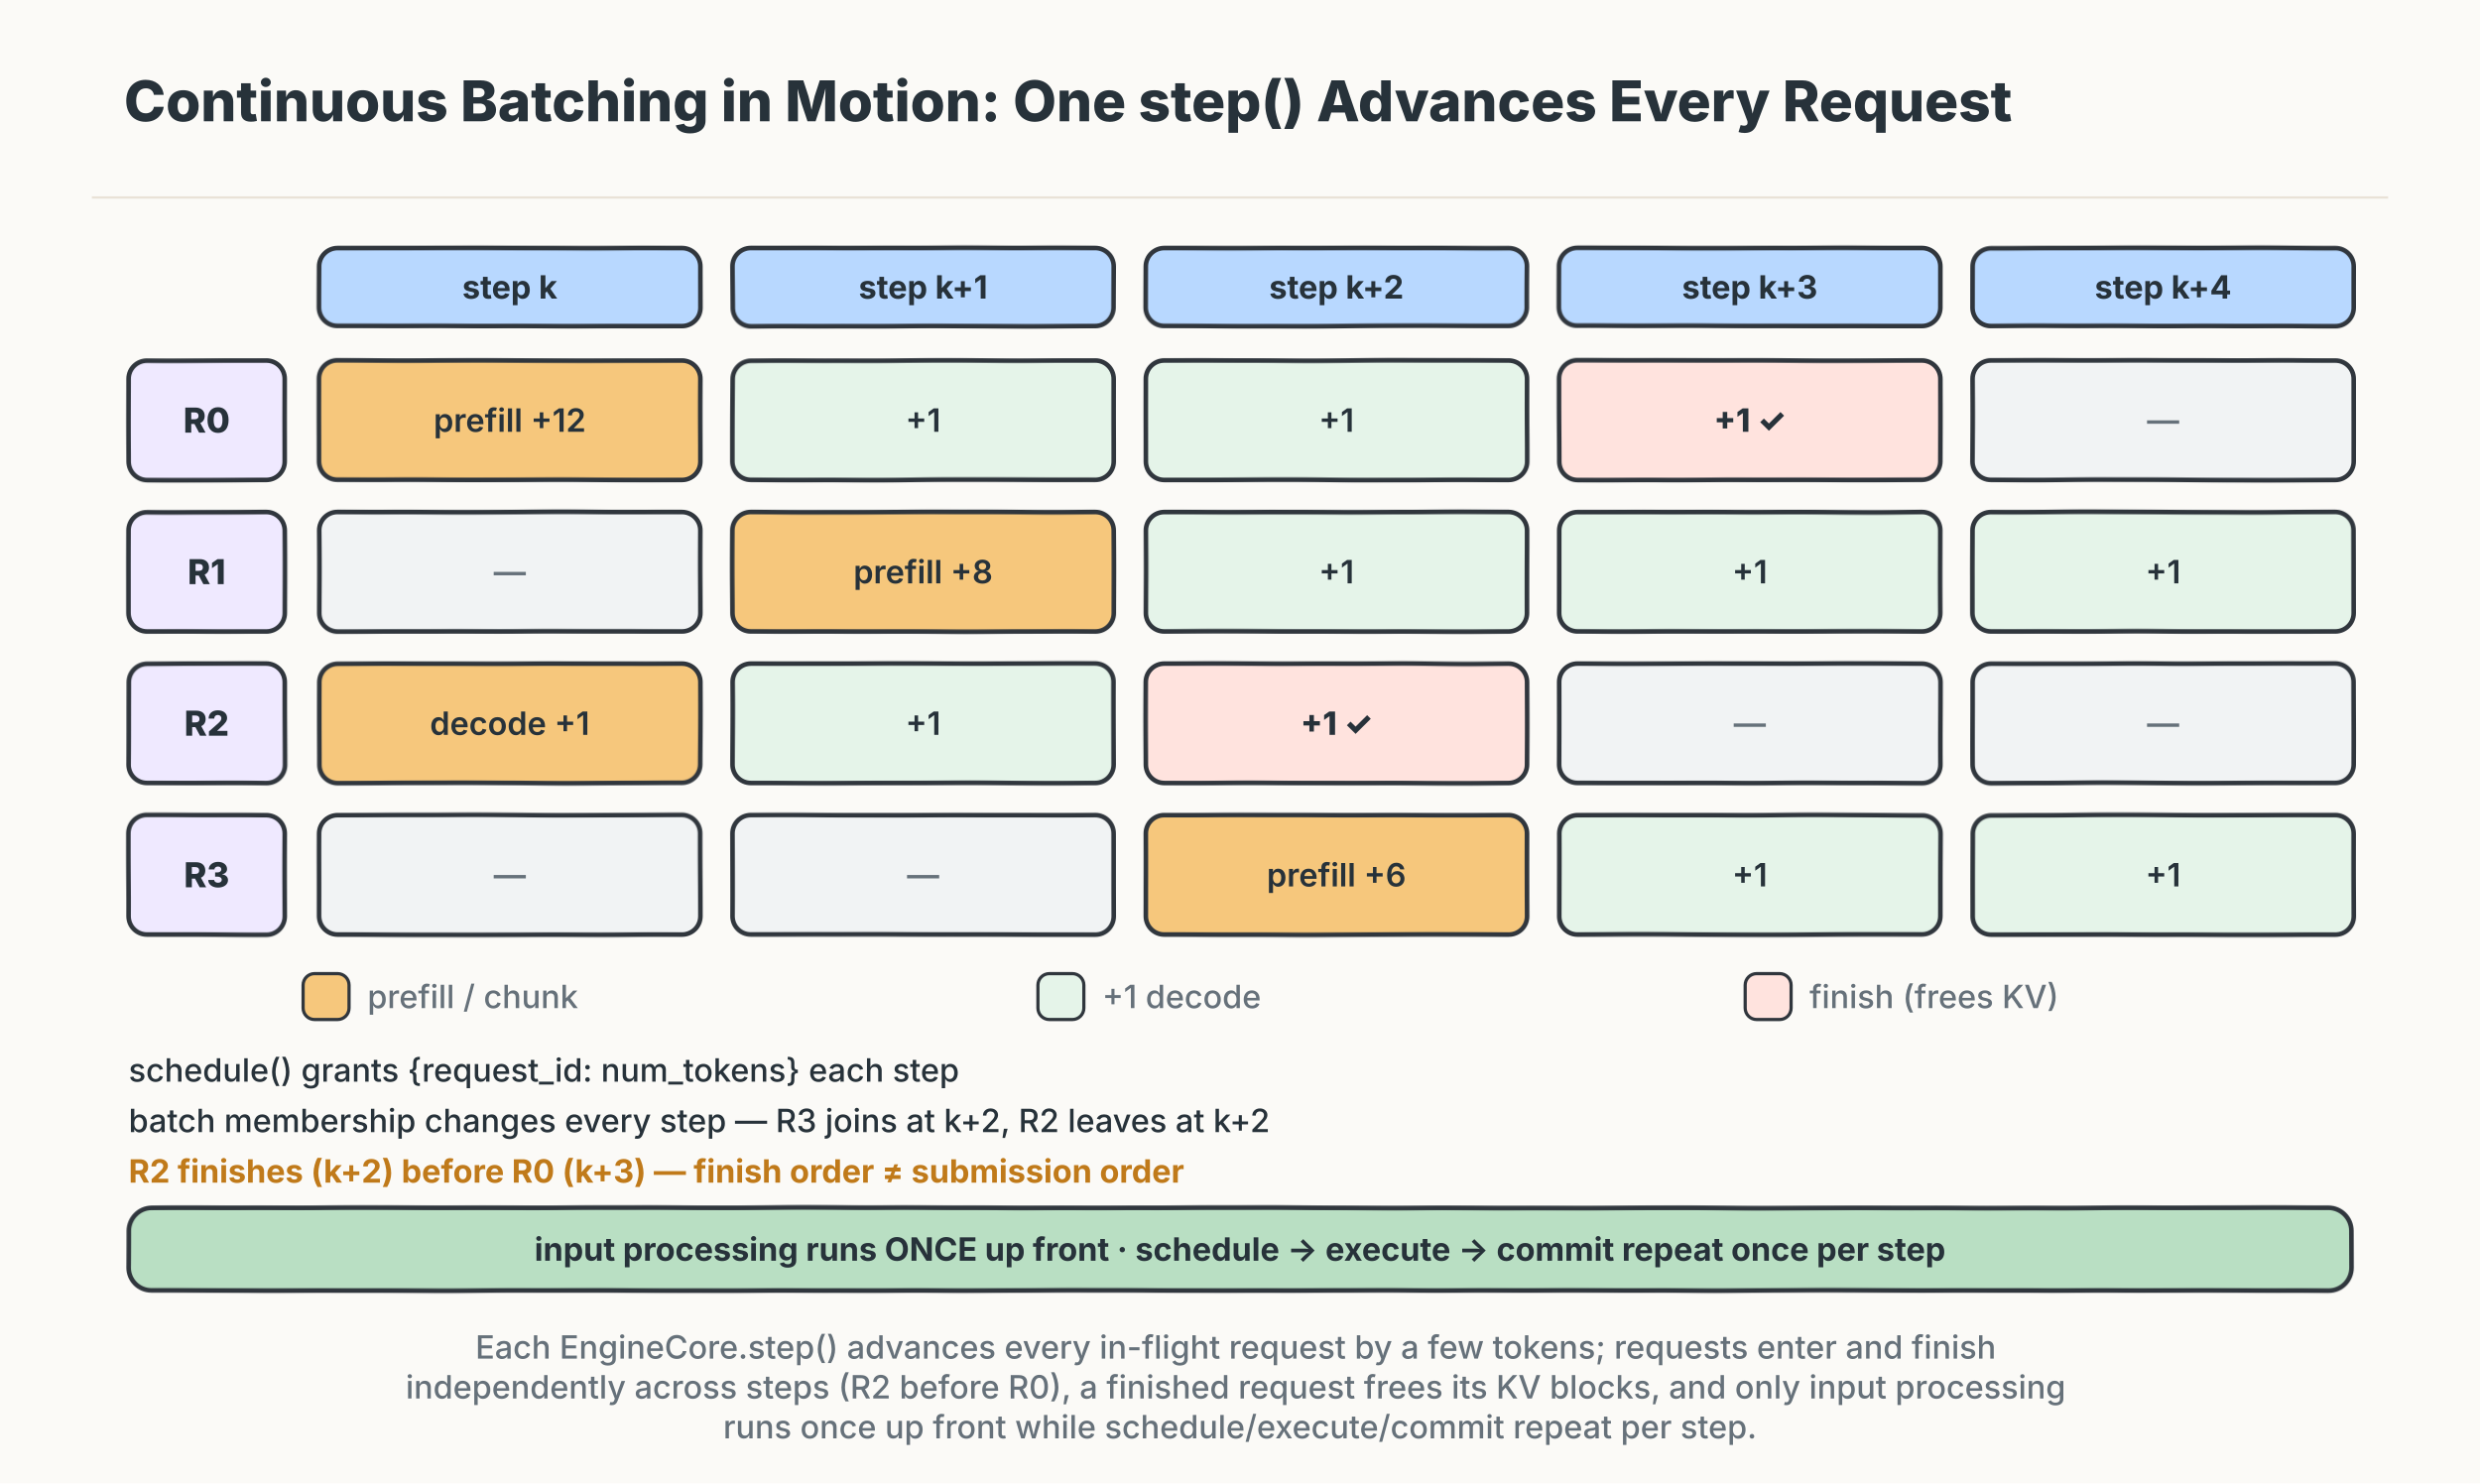
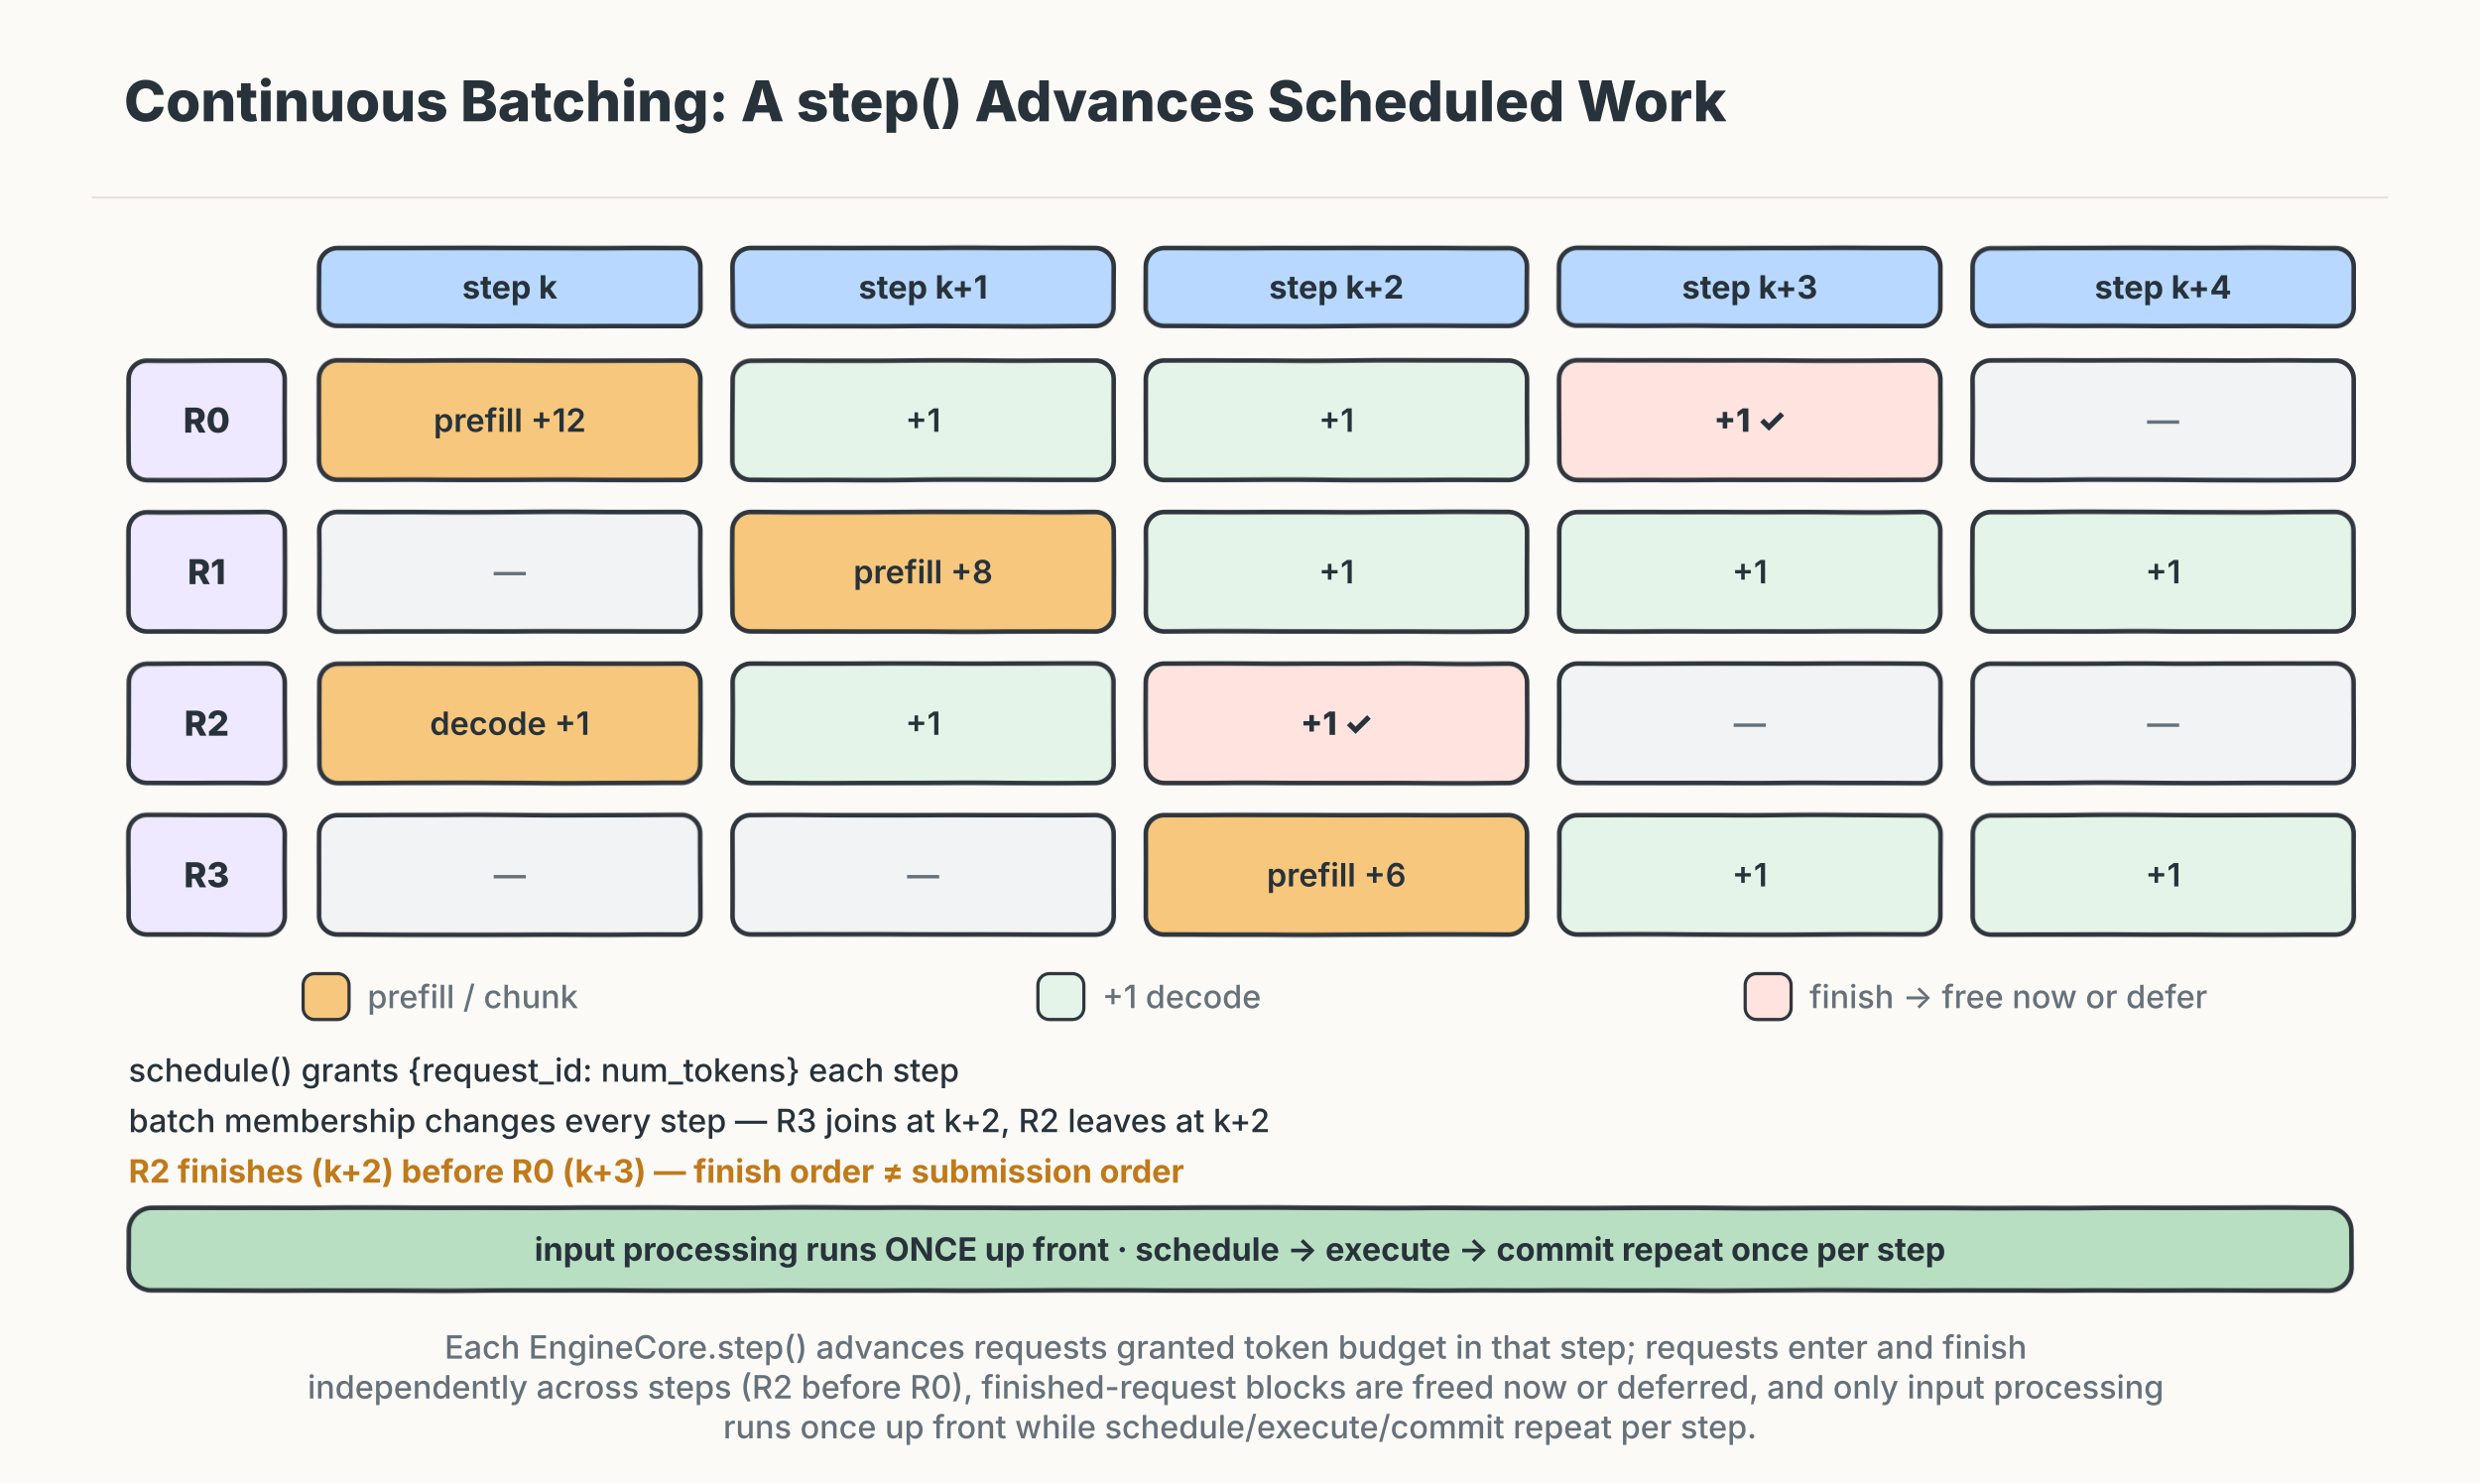
- <svg xmlns="http://www.w3.org/2000/svg" width="1080" height="646" viewBox="0 0 1080 646" role="img" aria-label="Continuous Batching in Motion: One step() Advances Every Request">
+ <svg xmlns="http://www.w3.org/2000/svg" width="1080" height="646" viewBox="0 0 1080 646" role="img" aria-label="Continuous Batching: A step() Advances Scheduled Work">
  <defs>
    <filter id="roughen">
      <feTurbulence type="fractalNoise" baseFrequency="0.018" numOctaves="2" seed="7" result="noise" />
      <feDisplacementMap in="SourceGraphic" in2="noise" scale="0.55" />
    </filter>
    <marker id="arrow" viewBox="0 0 12 12" refX="9.2" refY="6" markerUnits="userSpaceOnUse" markerWidth="12" markerHeight="12" orient="auto-start-reverse">
      <path d="M 1.5 2 L 11 6 L 1.5 10 z" fill="#30363d" />
    </marker>
    <style>
    text { font-family: Inter, -apple-system, BlinkMacSystemFont, "Segoe UI", "PingFang SC", "Noto Sans CJK SC", Arial, sans-serif; }
    .rough { filter: url(#roughen); }
  </style>
  </defs>
  <rect width="1080" height="646" fill="#fbfaf7" />
  <path d="M 40 86 H 1040" stroke="#e9e2d7" stroke-width="1" />
  <text x="54" y="52.82" text-anchor="start" font-size="24.5" font-weight="800" fill="#27323a">
-     <tspan x="54" dy="0">Continuous Batching in Motion: One step() Advances Every Request</tspan>
+     <tspan x="54" dy="0">Continuous Batching: A step() Advances Scheduled Work</tspan>
  </text>
  <rect class="rough" x="139" y="108" width="166" height="34" rx="8" fill="#b8d8ff" stroke="#30363d" stroke-width="2" />
  <text x="222" y="130.04" text-anchor="middle" font-size="14" font-weight="700" fill="#27323a">
    <tspan x="222" dy="0">step k</tspan>
  </text>
  <rect class="rough" x="319" y="108" width="166" height="34" rx="8" fill="#b8d8ff" stroke="#30363d" stroke-width="2" />
  <text x="402" y="130.04" text-anchor="middle" font-size="14" font-weight="700" fill="#27323a">
    <tspan x="402" dy="0">step k+1</tspan>
  </text>
  <rect class="rough" x="499" y="108" width="166" height="34" rx="8" fill="#b8d8ff" stroke="#30363d" stroke-width="2" />
  <text x="582" y="130.04" text-anchor="middle" font-size="14" font-weight="700" fill="#27323a">
    <tspan x="582" dy="0">step k+2</tspan>
  </text>
  <rect class="rough" x="679" y="108" width="166" height="34" rx="8" fill="#b8d8ff" stroke="#30363d" stroke-width="2" />
  <text x="762" y="130.04" text-anchor="middle" font-size="14" font-weight="700" fill="#27323a">
    <tspan x="762" dy="0">step k+3</tspan>
  </text>
  <rect class="rough" x="859" y="108" width="166" height="34" rx="8" fill="#b8d8ff" stroke="#30363d" stroke-width="2" />
  <text x="942" y="130.04" text-anchor="middle" font-size="14" font-weight="700" fill="#27323a">
    <tspan x="942" dy="0">step k+4</tspan>
  </text>
  <rect class="rough" x="56" y="157" width="68" height="52" rx="8" fill="#efe9ff" stroke="#30363d" stroke-width="2" />
  <text x="90" y="188.4" text-anchor="middle" font-size="15" font-weight="800" fill="#27323a">
    <tspan x="90" dy="0">R0</tspan>
  </text>
  <rect class="rough" x="139" y="157" width="166" height="52" rx="8" fill="#f6c77c" stroke="#30363d" stroke-width="2" />
  <text x="222" y="188.04" text-anchor="middle" font-size="14" font-weight="600" fill="#27323a">
    <tspan x="222" dy="0">prefill +12</tspan>
  </text>
  <rect class="rough" x="319" y="157" width="166" height="52" rx="8" fill="#e5f4e9" stroke="#30363d" stroke-width="2" />
  <text x="402" y="188.04" text-anchor="middle" font-size="14" font-weight="600" fill="#27323a">
    <tspan x="402" dy="0">+1</tspan>
  </text>
  <rect class="rough" x="499" y="157" width="166" height="52" rx="8" fill="#e5f4e9" stroke="#30363d" stroke-width="2" />
  <text x="582" y="188.04" text-anchor="middle" font-size="14" font-weight="600" fill="#27323a">
    <tspan x="582" dy="0">+1</tspan>
  </text>
  <rect class="rough" x="679" y="157" width="166" height="52" rx="8" fill="#ffe3de" stroke="#30363d" stroke-width="2" />
  <text x="762" y="188.04" text-anchor="middle" font-size="14" font-weight="800" fill="#27323a">
    <tspan x="762" dy="0">+1 ✓</tspan>
  </text>
  <rect class="rough" x="859" y="157" width="166" height="52" rx="8" fill="#f1f3f4" stroke="#30363d" stroke-width="2" />
  <text x="942" y="188.04" text-anchor="middle" font-size="14" font-weight="600" fill="#66717a">
    <tspan x="942" dy="0">—</tspan>
  </text>
  <rect class="rough" x="56" y="223" width="68" height="52" rx="8" fill="#efe9ff" stroke="#30363d" stroke-width="2" />
  <text x="90" y="254.4" text-anchor="middle" font-size="15" font-weight="800" fill="#27323a">
    <tspan x="90" dy="0">R1</tspan>
  </text>
  <rect class="rough" x="139" y="223" width="166" height="52" rx="8" fill="#f1f3f4" stroke="#30363d" stroke-width="2" />
  <text x="222" y="254.04" text-anchor="middle" font-size="14" font-weight="600" fill="#66717a">
    <tspan x="222" dy="0">—</tspan>
  </text>
  <rect class="rough" x="319" y="223" width="166" height="52" rx="8" fill="#f6c77c" stroke="#30363d" stroke-width="2" />
  <text x="402" y="254.04" text-anchor="middle" font-size="14" font-weight="600" fill="#27323a">
    <tspan x="402" dy="0">prefill +8</tspan>
  </text>
  <rect class="rough" x="499" y="223" width="166" height="52" rx="8" fill="#e5f4e9" stroke="#30363d" stroke-width="2" />
  <text x="582" y="254.04" text-anchor="middle" font-size="14" font-weight="600" fill="#27323a">
    <tspan x="582" dy="0">+1</tspan>
  </text>
  <rect class="rough" x="679" y="223" width="166" height="52" rx="8" fill="#e5f4e9" stroke="#30363d" stroke-width="2" />
  <text x="762" y="254.04" text-anchor="middle" font-size="14" font-weight="600" fill="#27323a">
    <tspan x="762" dy="0">+1</tspan>
  </text>
  <rect class="rough" x="859" y="223" width="166" height="52" rx="8" fill="#e5f4e9" stroke="#30363d" stroke-width="2" />
  <text x="942" y="254.04" text-anchor="middle" font-size="14" font-weight="600" fill="#27323a">
    <tspan x="942" dy="0">+1</tspan>
  </text>
  <rect class="rough" x="56" y="289" width="68" height="52" rx="8" fill="#efe9ff" stroke="#30363d" stroke-width="2" />
  <text x="90" y="320.4" text-anchor="middle" font-size="15" font-weight="800" fill="#27323a">
    <tspan x="90" dy="0">R2</tspan>
  </text>
  <rect class="rough" x="139" y="289" width="166" height="52" rx="8" fill="#f6c77c" stroke="#30363d" stroke-width="2" />
  <text x="222" y="320.04" text-anchor="middle" font-size="14" font-weight="600" fill="#27323a">
    <tspan x="222" dy="0">decode +1</tspan>
  </text>
  <rect class="rough" x="319" y="289" width="166" height="52" rx="8" fill="#e5f4e9" stroke="#30363d" stroke-width="2" />
  <text x="402" y="320.04" text-anchor="middle" font-size="14" font-weight="600" fill="#27323a">
    <tspan x="402" dy="0">+1</tspan>
  </text>
  <rect class="rough" x="499" y="289" width="166" height="52" rx="8" fill="#ffe3de" stroke="#30363d" stroke-width="2" />
  <text x="582" y="320.04" text-anchor="middle" font-size="14" font-weight="800" fill="#27323a">
    <tspan x="582" dy="0">+1 ✓</tspan>
  </text>
  <rect class="rough" x="679" y="289" width="166" height="52" rx="8" fill="#f1f3f4" stroke="#30363d" stroke-width="2" />
  <text x="762" y="320.04" text-anchor="middle" font-size="14" font-weight="600" fill="#66717a">
    <tspan x="762" dy="0">—</tspan>
  </text>
  <rect class="rough" x="859" y="289" width="166" height="52" rx="8" fill="#f1f3f4" stroke="#30363d" stroke-width="2" />
  <text x="942" y="320.04" text-anchor="middle" font-size="14" font-weight="600" fill="#66717a">
    <tspan x="942" dy="0">—</tspan>
  </text>
  <rect class="rough" x="56" y="355" width="68" height="52" rx="8" fill="#efe9ff" stroke="#30363d" stroke-width="2" />
  <text x="90" y="386.4" text-anchor="middle" font-size="15" font-weight="800" fill="#27323a">
    <tspan x="90" dy="0">R3</tspan>
  </text>
  <rect class="rough" x="139" y="355" width="166" height="52" rx="8" fill="#f1f3f4" stroke="#30363d" stroke-width="2" />
  <text x="222" y="386.04" text-anchor="middle" font-size="14" font-weight="600" fill="#66717a">
    <tspan x="222" dy="0">—</tspan>
  </text>
  <rect class="rough" x="319" y="355" width="166" height="52" rx="8" fill="#f1f3f4" stroke="#30363d" stroke-width="2" />
  <text x="402" y="386.04" text-anchor="middle" font-size="14" font-weight="600" fill="#66717a">
    <tspan x="402" dy="0">—</tspan>
  </text>
  <rect class="rough" x="499" y="355" width="166" height="52" rx="8" fill="#f6c77c" stroke="#30363d" stroke-width="2" />
  <text x="582" y="386.04" text-anchor="middle" font-size="14" font-weight="600" fill="#27323a">
    <tspan x="582" dy="0">prefill +6</tspan>
  </text>
  <rect class="rough" x="679" y="355" width="166" height="52" rx="8" fill="#e5f4e9" stroke="#30363d" stroke-width="2" />
  <text x="762" y="386.04" text-anchor="middle" font-size="14" font-weight="600" fill="#27323a">
    <tspan x="762" dy="0">+1</tspan>
  </text>
  <rect class="rough" x="859" y="355" width="166" height="52" rx="8" fill="#e5f4e9" stroke="#30363d" stroke-width="2" />
  <text x="942" y="386.04" text-anchor="middle" font-size="14" font-weight="600" fill="#27323a">
    <tspan x="942" dy="0">+1</tspan>
  </text>
  <rect x="132" y="424" width="20" height="20" rx="5" fill="#f6c77c" stroke="#30363d" stroke-width="1.4" />
  <text x="160" y="439.04" text-anchor="start" font-size="14" font-weight="500" fill="#66717a">
    <tspan x="160" dy="0">prefill / chunk</tspan>
  </text>
  <rect x="452" y="424" width="20" height="20" rx="5" fill="#e5f4e9" stroke="#30363d" stroke-width="1.4" />
  <text x="480" y="439.04" text-anchor="start" font-size="14" font-weight="500" fill="#66717a">
    <tspan x="480" dy="0">+1 decode</tspan>
  </text>
  <rect x="760" y="424" width="20" height="20" rx="5" fill="#ffe3de" stroke="#30363d" stroke-width="1.4" />
  <text x="788" y="439.04" text-anchor="start" font-size="14" font-weight="500" fill="#66717a">
-     <tspan x="788" dy="0">finish (frees KV)</tspan>
+     <tspan x="788" dy="0">finish → free now or defer</tspan>
  </text>
  <text x="56" y="471.04" text-anchor="start" font-size="14" font-weight="500" fill="#27323a">
    <tspan x="56" dy="0">schedule() grants {request_id: num_tokens} each step</tspan>
  </text>
  <text x="56" y="493.04" text-anchor="start" font-size="14" font-weight="500" fill="#27323a">
    <tspan x="56" dy="0">batch membership changes every step — R3 joins at k+2, R2 leaves at k+2</tspan>
  </text>
  <text x="56" y="515.04" text-anchor="start" font-size="14" font-weight="700" fill="#c07a1a">
    <tspan x="56" dy="0">R2 finishes (k+2) before R0 (k+3) — finish order ≠ submission order</tspan>
  </text>
  <rect class="rough" x="56" y="526" width="968" height="36" rx="10" fill="#b9dfc3" stroke="#30363d" stroke-width="2" />
  <text x="540" y="549.04" text-anchor="middle" font-size="14" font-weight="700" fill="#27323a">
    <tspan x="540" dy="0">input processing runs ONCE up front   ·   schedule → execute → commit repeat once per step</tspan>
  </text>
  <text x="540" y="591.68" text-anchor="middle" font-size="14" font-weight="500" fill="#66717a">
-     <tspan x="540" dy="0">Each EngineCore.step() advances every in-flight request by a few tokens; requests enter and finish</tspan>
-     <tspan x="540" dy="17.36">independently across steps (R2 before R0), a finished request frees its KV blocks, and only input processing</tspan>
+     <tspan x="540" dy="0">Each EngineCore.step() advances requests granted token budget in that step; requests enter and finish</tspan>
+     <tspan x="540" dy="17.36">independently across steps (R2 before R0), finished-request blocks are freed now or deferred, and only input processing</tspan>
    <tspan x="540" dy="17.36">runs once up front while schedule/execute/commit repeat per step.</tspan>
  </text>
</svg>
